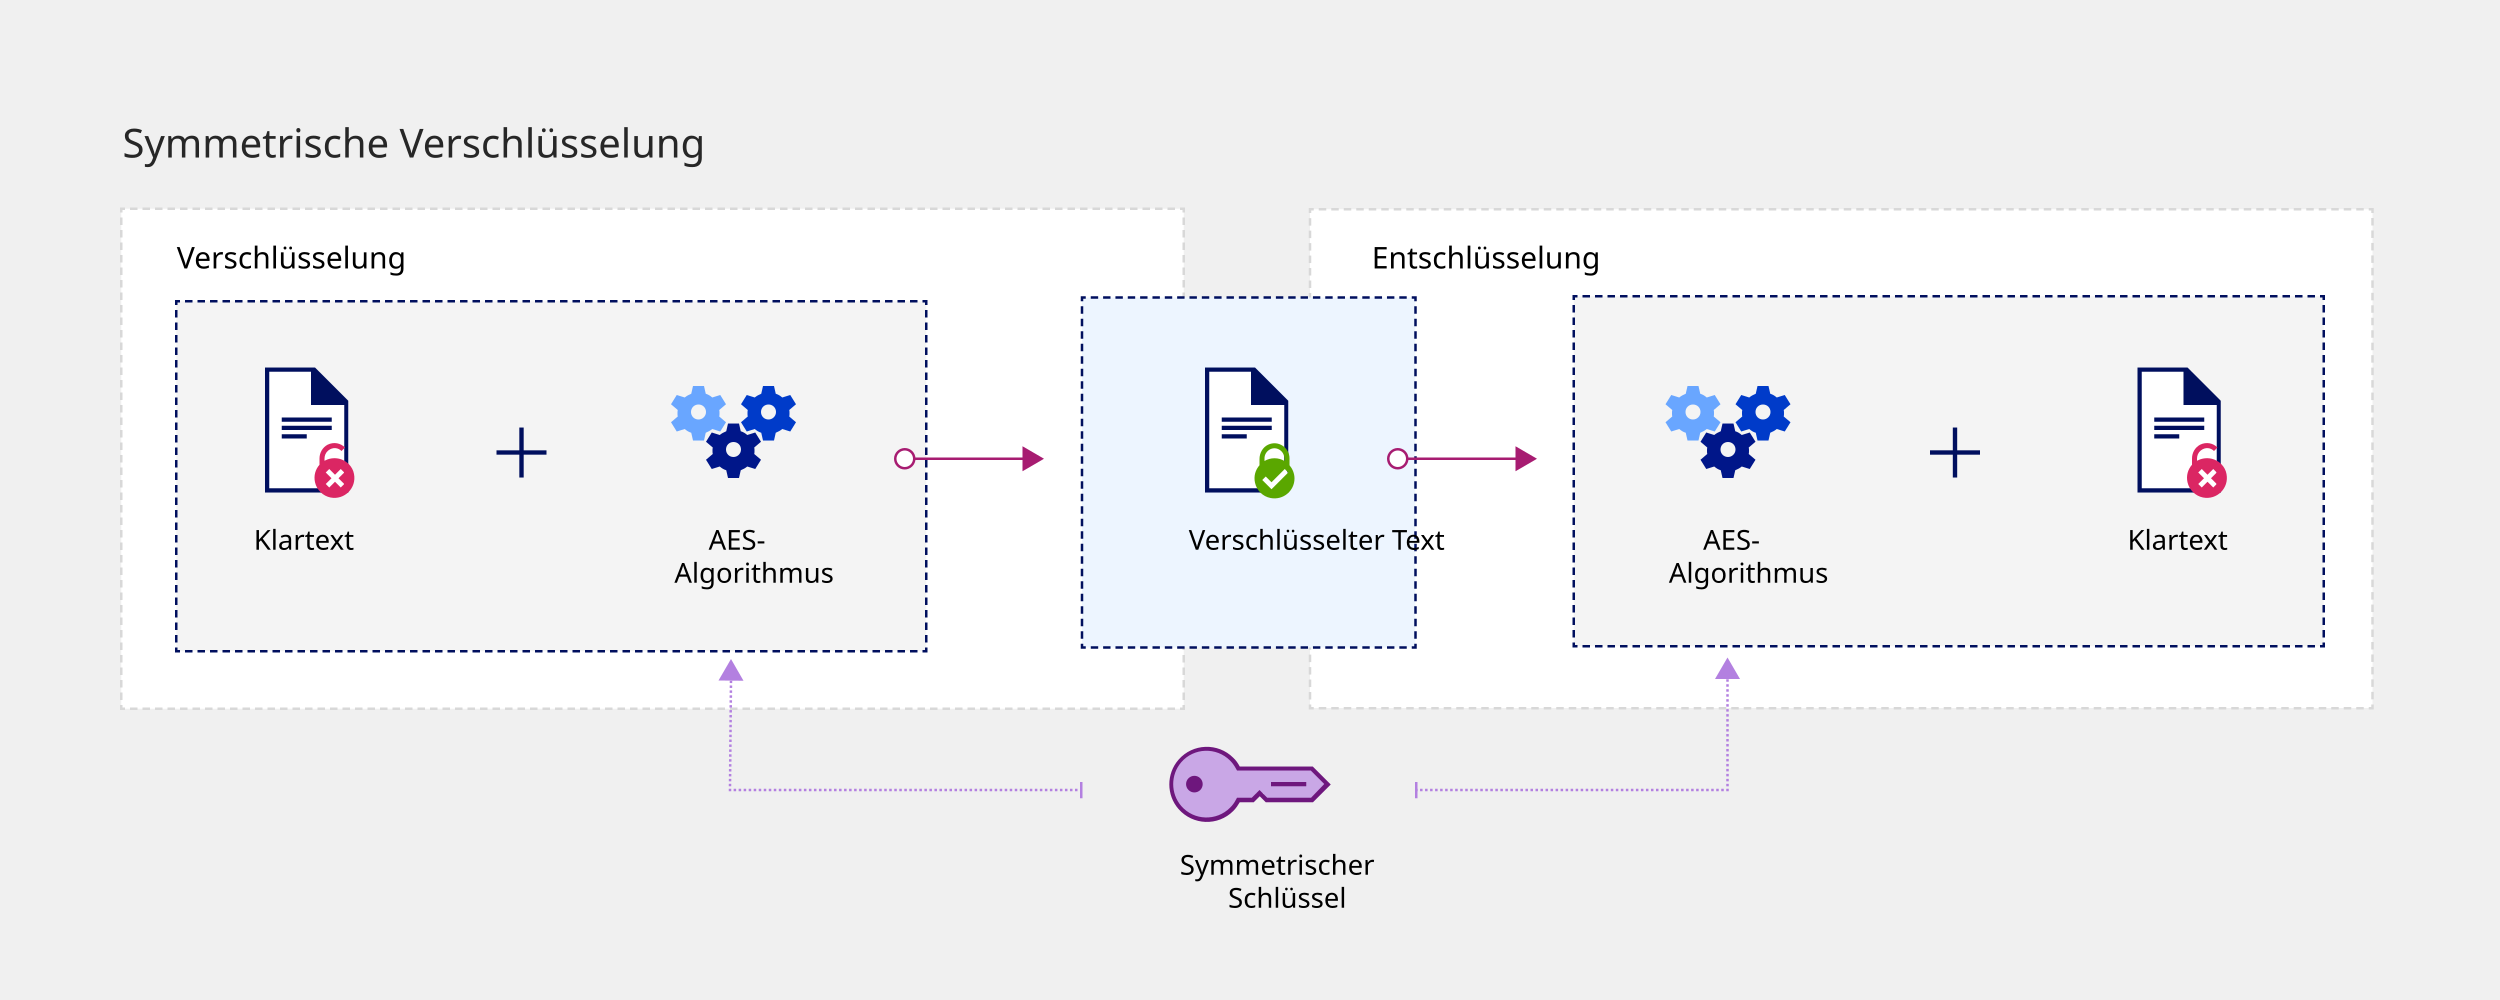
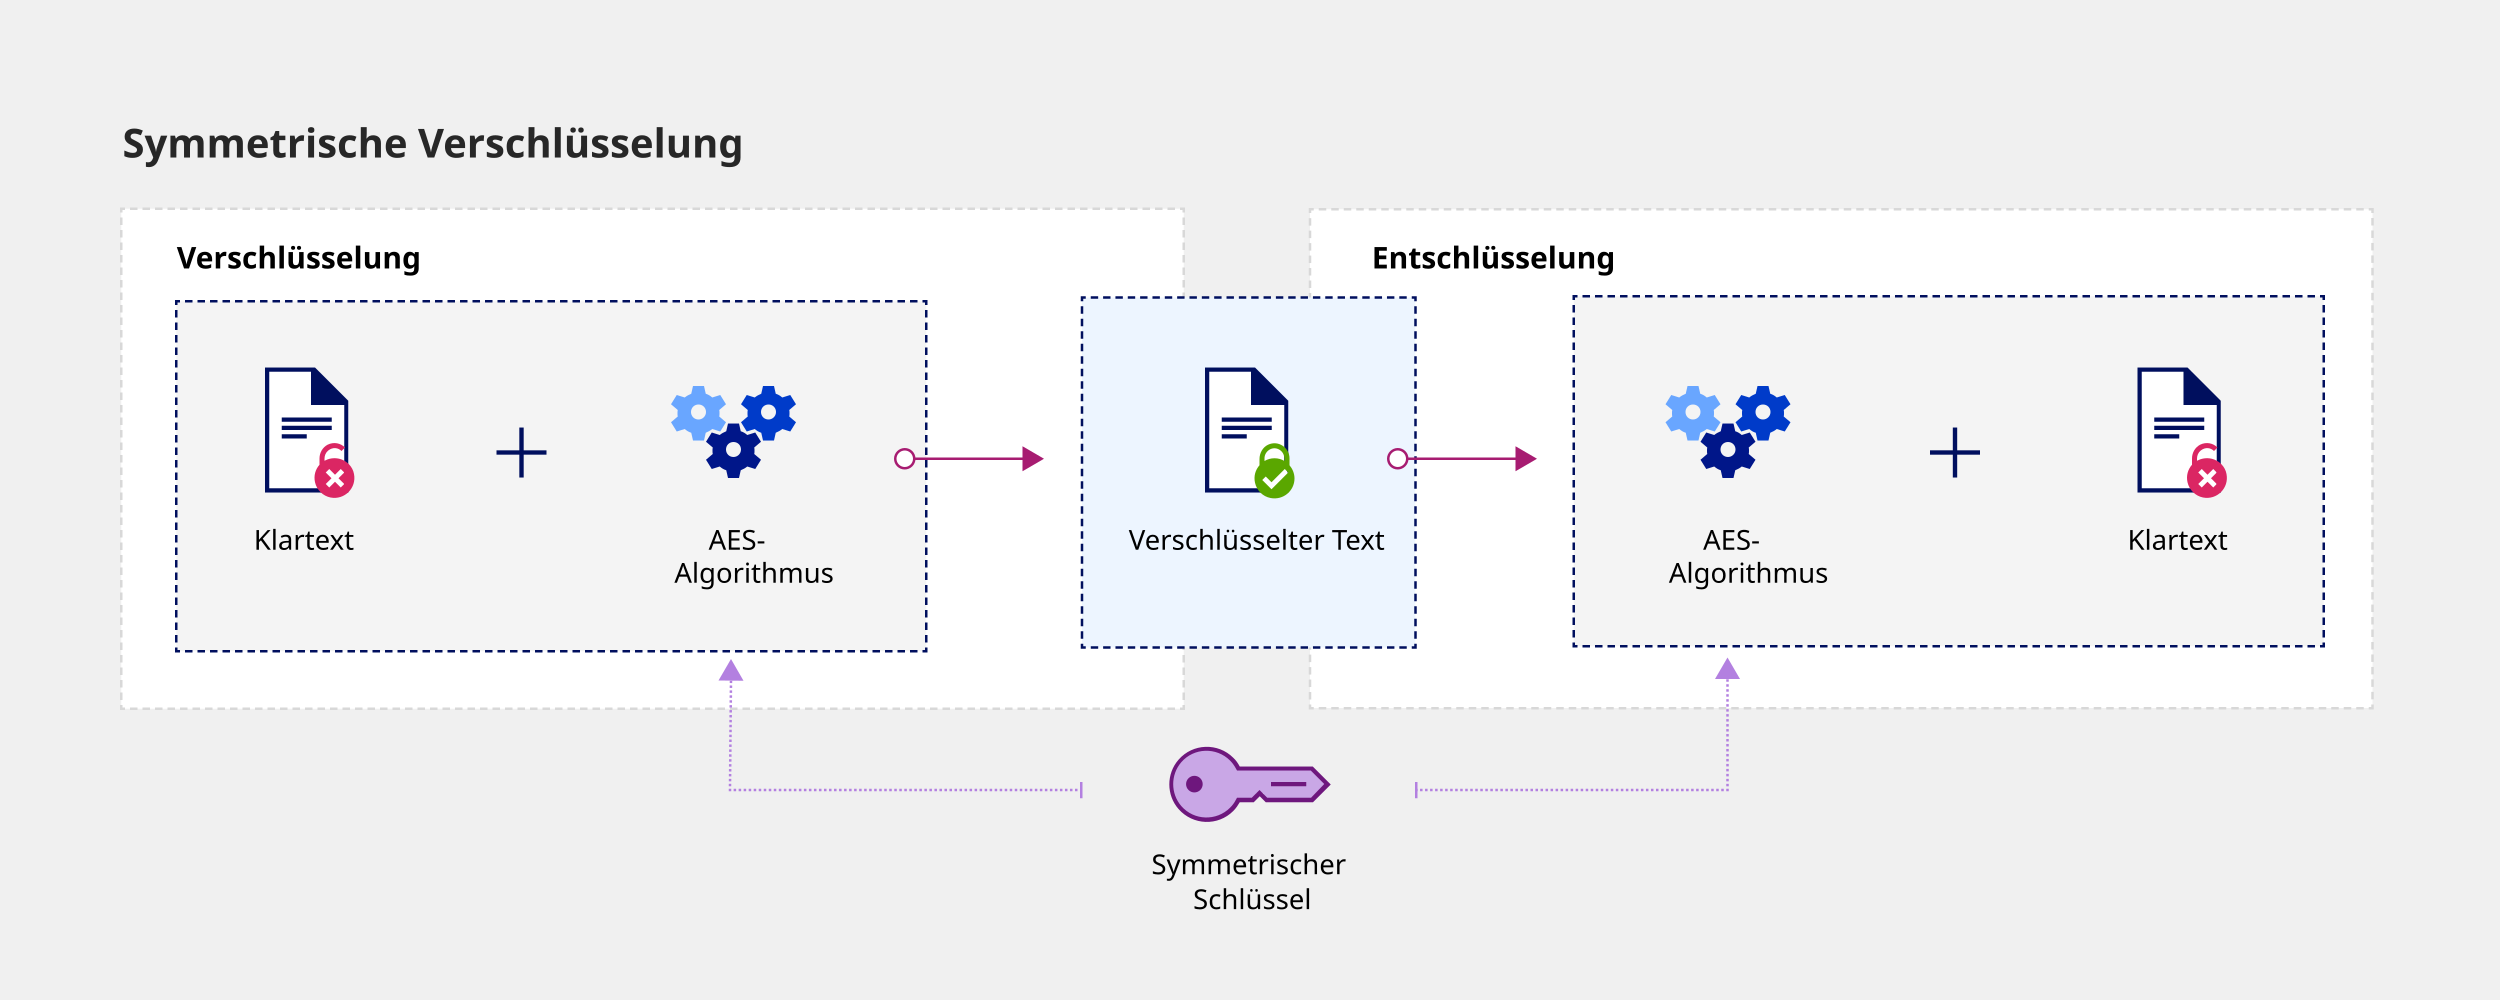
- <svg xmlns="http://www.w3.org/2000/svg" xmlns:xlink="http://www.w3.org/1999/xlink" viewBox="0 0 1000 400">
-   <style>.st0{fill:#fff}.st1,.st2,.st3{fill:none;stroke:#d8d8d8;stroke-miterlimit:10}.st2,.st3{stroke-dasharray:3,2}.st3{stroke-dasharray:2.993,1.995}.st4{fill:#f4f4f4}.st5,.st6{stroke:#000f5e}.st5{fill:none;stroke-miterlimit:10}.st6{stroke-dasharray:3,2}.st10,.st6,.st8{fill:none;stroke-miterlimit:10}.st8{stroke-dasharray:2.962,1.975;stroke:#000f5e}.st10{stroke:#b380e0}.st13{fill:#b380e0}.st20{clip-path:url(#SVGID_6_);fill:#6e177d}.st22{clip-path:url(#SVGID_10_);fill:#000f5e}.st26{clip-path:url(#SVGID_14_)}.st33{fill:none;stroke:#a71c71;stroke-miterlimit:10}.st34{fill:#a71c71}.st36{clip-path:url(#SVGID_24_);fill:#000f5e}.st45{clip-path:url(#SVGID_32_)}.st49{clip-path:url(#SVGID_38_);fill:#000f5e}.st52{font-family:'IBMPlexSans'}.st53{font-size:11px}.st54{font-family:'IBMPlexSans-SemiBold'}.st55{font-size:12px}</style>
+ <svg xmlns="http://www.w3.org/2000/svg" xmlns:xlink="http://www.w3.org/1999/xlink" viewBox="0 0 1000 400" id="svg472">
+   <style id="style2">.st0{fill:#fff}.st1,.st2,.st3{fill:none;stroke:#d8d8d8;stroke-miterlimit:10}.st2,.st3{stroke-dasharray:3,2}.st3{stroke-dasharray:2.993,1.995}.st4{fill:#f4f4f4}.st5,.st6{stroke:#000f5e}.st5{fill:none;stroke-miterlimit:10}.st6{stroke-dasharray:3,2}.st10,.st6,.st8{fill:none;stroke-miterlimit:10}.st8{stroke-dasharray:2.962,1.975;stroke:#000f5e}.st10{stroke:#b380e0}.st13{fill:#b380e0}.st20{clip-path:url(#SVGID_6_);fill:#6e177d}.st22{clip-path:url(#SVGID_10_);fill:#000f5e}.st26{clip-path:url(#SVGID_14_)}.st33{fill:none;stroke:#a71c71;stroke-miterlimit:10}.st34{fill:#a71c71}.st36{clip-path:url(#SVGID_24_);fill:#000f5e}.st45{clip-path:url(#SVGID_32_)}.st49{clip-path:url(#SVGID_38_);fill:#000f5e}.st52{font-family:'IBMPlexSans'}.st53{font-size:11px}.st54{font-family:'IBMPlexSans-SemiBold'}.st55{font-size:12px}</style>
  <g id="Visual">
-     <path class="st0" d="M48.5 83.5h425v200h-425z" />
-     <path class="st1" d="M473.5 282v1.5H472" />
-     <path class="st2" d="M470 283.5H51" />
-     <path class="st1" d="M50 283.5h-1.5V282" />
-     <path class="st2" d="M48.5 280V86" />
-     <path class="st1" d="M48.5 85v-1.5H50" />
-     <path class="st2" d="M52 83.5h419" />
-     <path class="st1" d="M472 83.5h1.5V85" />
-     <path class="st2" d="M473.5 87v194" />
-     <path class="st0" d="M524 83.7h425v199.5H524z" />
-     <path class="st1" d="M949 281.8v1.5h-1.5" />
-     <path class="st2" d="M945.5 283.3h-419" />
-     <path class="st1" d="M525.5 283.3H524v-1.5" />
-     <path class="st3" d="M524 279.8V86.2" />
-     <path class="st1" d="M524 85.2v-1.5h1.5" />
-     <path class="st2" d="M527.5 83.7h419" />
-     <path class="st1" d="M947.5 83.7h1.5v1.5" />
-     <path class="st3" d="M949 87.2v193.6" />
-     <g>
-       <path class="st4" d="M629.5 118.5h300v140h-300z" />
-       <path class="st5" d="M929.5 257v1.5H928" />
-       <path class="st6" d="M926 258.5H632" />
-       <path class="st5" d="M631 258.5h-1.5V257" />
-       <path class="st6" d="M629.5 255V121" />
-       <path class="st5" d="M629.5 120v-1.5h1.5" />
-       <path class="st6" d="M633 118.5h294" />
-       <path class="st5" d="M928 118.5h1.5v1.5" />
-       <path class="st6" d="M929.5 122v134" />
-     </g>
-     <g>
-       <path class="st4" d="M70.5 120.5h300v140h-300z" />
-       <path class="st5" d="M370.5 259v1.5H369" />
-       <path class="st6" d="M367 260.5H73" />
-       <path class="st5" d="M72 260.5h-1.5V259" />
-       <path class="st6" d="M70.5 257V123" />
-       <path class="st5" d="M70.5 122v-1.5H72" />
-       <path class="st6" d="M74 120.5h294" />
-       <path class="st5" d="M369 120.5h1.5v1.5" />
-       <path class="st6" d="M370.5 124v134" />
-     </g>
-     <g>
-       <path fill="#edf5ff" d="M432.8 119h133.3v140H432.8z" />
-       <path class="st5" d="M564.7 119h1.5v1.5" />
-       <path class="st6" d="M566.2 122.5v134" />
-       <path class="st5" d="M566.2 257.5v1.5h-1.5" />
-       <path class="st8" d="M562.7 259H435.3" />
-       <path class="st5" d="M434.3 259h-1.5v-1.5" />
-       <path class="st6" d="M432.8 255.5v-134" />
-       <path class="st5" d="M432.8 120.5V119h1.5" />
-       <path class="st8" d="M436.3 119h127.4" />
-     </g>
-     <g>
-       <path class="st10" d="M432.5 316h-.5" />
-       <path fill="none" stroke="#b380e0" stroke-miterlimit="10" stroke-dasharray="1.004,1.004" d="M431 316H293" />
-       <path class="st10" d="M292.5 316h-.5v-.5" />
-       <path fill="none" stroke="#b380e0" stroke-miterlimit="10" stroke-dasharray=".983,.983" d="M292 314.5l.4-42.7" />
-       <path class="st10" d="M292.4 271.3v-.5" />
-       <path class="st13" d="M432 312.8h1v6.5h-1zM297.4 272.3l-5-8.7-5 8.6z" />
-     </g>
-     <g>
-       <path class="st10" d="M691 270.2v.5" />
-       <path fill="none" stroke="#b380e0" stroke-miterlimit="10" stroke-dasharray=".996,.996" d="M691 271.7V315" />
-       <path class="st10" d="M691 315.5v.5h-.5" />
-       <path fill="none" stroke="#b380e0" stroke-miterlimit="10" stroke-dasharray="1.004,1.004" d="M689.5 316h-122" />
-       <path class="st10" d="M567 316h-.5" />
-       <path class="st13" d="M686 271.6l5-8.6 5 8.6zM566 312.8h1v6.5h-1z" />
+     <g id="g26">
+       <g id="g24">
+         <path class="st0" id="rect4" d="M48.5 83.5h425v200h-425z" />
+         <g id="g22">
+           <path class="st1" id="polyline6" d="M473.5 282v1.5H472" />
+           <path class="st2" id="line8" d="M470 283.5H51" />
+           <path class="st1" id="polyline10" d="M50 283.5h-1.5V282" />
+           <path class="st2" id="line12" d="M48.5 280V86" />
+           <path class="st1" id="polyline14" d="M48.5 85v-1.5H50" />
+           <path class="st2" id="line16" d="M52 83.5h419" />
+           <path class="st1" id="polyline18" d="M472 83.5h1.5V85" />
+           <path class="st2" id="line20" d="M473.5 87v194" />
+         </g>
+       </g>
+     </g>
+     <g id="g50">
+       <g id="g48">
+         <path class="st0" id="rect28" d="M524 83.7h425v199.5H524z" />
+         <g id="g46">
+           <path class="st1" id="polyline30" d="M949 281.8v1.5h-1.5" />
+           <path class="st2" id="line32" d="M945.5 283.3h-419" />
+           <path class="st1" id="polyline34" d="M525.5 283.3H524v-1.5" />
+           <path class="st3" id="line36" d="M524 279.8V86.2" />
+           <path class="st1" id="polyline38" d="M524 85.2v-1.5h1.5" />
+           <path class="st2" id="line40" d="M527.5 83.7h419" />
+           <path class="st1" id="polyline42" d="M947.5 83.7h1.5v1.5" />
+           <path class="st3" id="line44" d="M949 87.2v193.6" />
+         </g>
+       </g>
+     </g>
+     <g id="g74">
+       <g id="g72">
+         <path class="st4" id="rect52" d="M629.5 118.5h300v140h-300z" />
+         <g id="g70">
+           <path class="st5" id="polyline54" d="M929.5 257v1.5H928" />
+           <path class="st6" id="line56" d="M926 258.5H632" />
+           <path class="st5" id="polyline58" d="M631 258.5h-1.5V257" />
+           <path class="st6" id="line60" d="M629.5 255V121" />
+           <path class="st5" id="polyline62" d="M629.5 120v-1.5h1.5" />
+           <path class="st6" id="line64" d="M633 118.5h294" />
+           <path class="st5" id="polyline66" d="M928 118.5h1.5v1.5" />
+           <path class="st6" id="line68" d="M929.5 122v134" />
+         </g>
+       </g>
+     </g>
+     <g id="g98">
+       <g id="g96">
+         <path class="st4" id="rect76" d="M70.5 120.5h300v140h-300z" />
+         <g id="g94">
+           <path class="st5" id="polyline78" d="M370.5 259v1.5H369" />
+           <path class="st6" id="line80" d="M367 260.5H73" />
+           <path class="st5" id="polyline82" d="M72 260.5h-1.5V259" />
+           <path class="st6" id="line84" d="M70.5 257V123" />
+           <path class="st5" id="polyline86" d="M70.5 122v-1.5H72" />
+           <path class="st6" id="line88" d="M74 120.5h294" />
+           <path class="st5" id="polyline90" d="M369 120.5h1.5v1.5" />
+           <path class="st6" id="line92" d="M370.5 124v134" />
+         </g>
+       </g>
+     </g>
+     <g id="g122">
+       <g id="g120">
+         <path id="rect100" fill="#edf5ff" d="M432.8 119h133.3v140H432.8z" />
+         <g id="g118">
+           <path class="st5" id="polyline102" d="M564.7 119h1.5v1.5" />
+           <path class="st6" id="line104" d="M566.2 122.5v134" />
+           <path class="st5" id="polyline106" d="M566.2 257.5v1.5h-1.5" />
+           <path class="st8" id="line108" d="M562.7 259H435.3" />
+           <path class="st5" id="polyline110" d="M434.3 259h-1.5v-1.5" />
+           <path class="st6" id="line112" d="M432.8 255.5v-134" />
+           <path class="st5" id="polyline114" d="M432.8 120.5V119h1.5" />
+           <path class="st8" id="line116" d="M436.3 119h127.4" />
+         </g>
+       </g>
+     </g>
+     <g id="g144">
+       <g id="g142">
+         <path class="st10" id="line124" d="M432.5 316h-.5" />
+         <path id="line126" fill="none" stroke="#b380e0" stroke-miterlimit="10" stroke-dasharray="1.004,1.004" d="M431 316H293" />
+         <path class="st10" id="polyline128" d="M292.5 316h-.5v-.5" />
+         <path id="line130" fill="none" stroke="#b380e0" stroke-miterlimit="10" stroke-dasharray=".983,.983" d="M292 314.5l.4-42.7" />
+         <path class="st10" id="line132" d="M292.4 271.3v-.5" />
+         <g id="g136">
+           <path class="st13" id="rect134" d="M432 312.8h1v6.5h-1z" />
+         </g>
+         <g id="g140">
+           <path class="st13" id="polygon138" d="M297.4 272.3l-5-8.7-5 8.6z" />
+         </g>
+       </g>
+     </g>
+     <g id="g166">
+       <g id="g164">
+         <path class="st10" id="line146" d="M691 270.2v.5" />
+         <path id="line148" fill="none" stroke="#b380e0" stroke-miterlimit="10" stroke-dasharray=".996,.996" d="M691 271.7V315" />
+         <path class="st10" id="polyline150" d="M691 315.5v.5h-.5" />
+         <path id="line152" fill="none" stroke="#b380e0" stroke-miterlimit="10" stroke-dasharray="1.004,1.004" d="M689.5 316h-122" />
+         <path class="st10" id="line154" d="M567 316h-.5" />
+         <g id="g158">
+           <path class="st13" id="polygon156" d="M686 271.6l5-8.6 5 8.6z" />
+         </g>
+         <g id="g162">
+           <path class="st13" id="rect160" d="M566 312.8h1v6.5h-1z" />
+         </g>
+       </g>
    </g>
    <g id="Root_key">
-       <defs>
-         <path id="SVGID_1_" d="M467.6 298.7h64.5v30h-64.5z" />
-       </defs>
-       <clipPath id="SVGID_2_">
-         <use xlink:href="#SVGID_1_" overflow="visible" />
-       </clipPath>
-       <g clip-path="url(#SVGID_2_)">
-         <defs>
-           <path id="SVGID_3_" d="M467.6 298.7h64.5v30h-64.5z" />
-         </defs>
-         <clipPath id="SVGID_4_">
-           <use xlink:href="#SVGID_3_" overflow="visible" />
-         </clipPath>
-         <g clip-path="url(#SVGID_4_)">
-           <defs>
-             <path id="SVGID_5_" d="M467.6 298.7h64.5v30h-64.5z" />
-           </defs>
-           <clipPath id="SVGID_6_">
-             <use xlink:href="#SVGID_5_" overflow="visible" />
-           </clipPath>
-           <g opacity=".65" clip-path="url(#SVGID_6_)">
-             <defs>
-               <path id="SVGID_7_" d="M468.4 299.3h62v28h-62z" />
+       <g id="g208">
+         <defs id="defs169">
+           <path id="SVGID_1_" d="M467.6 298.7h64.5v30h-64.5z" />
+         </defs>
+         <clipPath id="SVGID_2_">
+           <use xlink:href="#SVGID_1_" id="use171" overflow="visible" />
+         </clipPath>
+         <g clip-path="url(#SVGID_2_)" id="g206">
+           <defs id="defs175">
+             <path id="SVGID_3_" d="M467.6 298.7h64.5v30h-64.5z" />
+           </defs>
+           <clipPath id="SVGID_4_">
+             <use xlink:href="#SVGID_3_" id="use177" overflow="visible" />
+           </clipPath>
+           <g clip-path="url(#SVGID_4_)" id="g204">
+             <defs id="defs181">
+               <path id="SVGID_5_" d="M467.6 298.7h64.5v30h-64.5z" />
            </defs>
-             <clipPath id="SVGID_8_">
-               <use xlink:href="#SVGID_7_" overflow="visible" />
+             <clipPath id="SVGID_6_">
+               <use xlink:href="#SVGID_5_" id="use183" overflow="visible" />
            </clipPath>
-             <path d="M524.4 307.3H495c-2.2-4.7-7.1-8-12.6-8-7.7 0-14 6.3-14 14s6.3 14 14 14c5.6 0 10.4-3.3 12.6-8h7.4v-2h3v2h19l6-6-6-6z" clip-path="url(#SVGID_8_)" fill="#b380e0" />
+             <g clip-path="url(#SVGID_6_)" id="g196" opacity=".65">
+               <g id="g194">
+                 <defs id="defs187">
+                   <path id="SVGID_7_" d="M468.4 299.3h62v28h-62z" />
+                 </defs>
+                 <clipPath id="SVGID_8_">
+                   <use xlink:href="#SVGID_7_" id="use189" overflow="visible" />
+                 </clipPath>
+                 <path d="M524.4 307.3H495c-2.2-4.7-7.1-8-12.6-8-7.7 0-14 6.3-14 14s6.3 14 14 14c5.6 0 10.4-3.3 12.6-8h7.4v-2h3v2h19l6-6-6-6z" clip-path="url(#SVGID_8_)" id="path192" fill="#b380e0" />
+               </g>
+             </g>
+             <path class="st20" d="M525.1 306.6h-29.2c-.7-1.3-1.5-2.5-2.6-3.5-6.1-6.1-16.2-5.8-21.9.8-4.9 5.6-4.9 14.1 0 19.7 5.8 6.6 15.8 6.9 21.9.8 1.1-1.1 1.9-2.3 2.6-3.5h5.6l2.4-2.4 2.4 2.4h18.9l7.1-7.1-7.2-7.2zm-.7 12.5h-17.5l-1.9-1.9-1.2-1.2-1.2 1.2-1.9 1.9h-5.9l-.5.9c-.6 1.2-1.4 2.2-2.3 3.1-5.4 5.4-14.4 5.2-19.5-.7-4.3-5-4.3-12.5 0-17.5 5.1-5.9 14.1-6.1 19.5-.7.9.9 1.7 2 2.3 3.1l.5.9h29.5l5.4 5.4-5.3 5.5z" clip-path="url(#SVGID_6_)" id="path198" />
+             <path class="st20" d="M480.1 311.3c1.3 1.3 1.3 3.4 0 4.7-1.3 1.3-3.4 1.3-4.7 0s-1.3-3.4 0-4.7 3.4-1.3 4.7 0" clip-path="url(#SVGID_6_)" id="path200" />
+             <path class="st20" clip-path="url(#SVGID_6_)" id="rect202" d="M508.4 312.8h14.1v1.7h-14.1z" />
          </g>
-           <path class="st20" d="M525.1 306.6h-29.2c-.7-1.3-1.5-2.5-2.6-3.5-6.1-6.1-16.2-5.8-21.9.8-4.9 5.6-4.9 14.1 0 19.7 5.8 6.6 15.8 6.9 21.9.8 1.1-1.1 1.9-2.3 2.6-3.5h5.6l2.4-2.4 2.4 2.4h18.9l7.1-7.1-7.2-7.2zm-.7 12.5h-17.5l-1.9-1.9-1.2-1.2-1.2 1.2-1.9 1.9h-5.9l-.5.9c-.6 1.2-1.4 2.2-2.3 3.1-5.4 5.4-14.4 5.2-19.5-.7-4.3-5-4.3-12.5 0-17.5 5.1-5.9 14.1-6.1 19.5-.7.9.9 1.7 2 2.3 3.1l.5.9h29.5l5.4 5.4-5.3 5.5z" />
-           <path class="st20" d="M480.1 311.3c1.3 1.3 1.3 3.4 0 4.7-1.3 1.3-3.4 1.3-4.7 0s-1.3-3.4 0-4.7 3.4-1.3 4.7 0M508.4 312.8h14.1v1.7h-14.1z" />
        </g>
      </g>
    </g>
    <g id="Ciphertext_1_">
-       <defs>
-         <path id="SVGID_9_" d="M855 147h35.8v52.3H855z" />
-       </defs>
-       <clipPath id="SVGID_10_">
-         <use xlink:href="#SVGID_9_" overflow="visible" />
-       </clipPath>
-       <path clip-path="url(#SVGID_10_)" fill="#fff" d="M873.4 160v-12h-17v48h31v-36z" />
-       <path class="st22" d="M856.7 148.7h16.7V162h13.3v33.3h-30v-46.6zM855 147v50h33.3v-36.7L875 147h-20z" />
-       <path class="st22" d="M861.7 167h20v1.7h-20zM861.7 170.3h20v1.7h-20zM861.7 173.7h10v1.7h-10z" />
-       <g clip-path="url(#SVGID_10_)">
-         <defs>
-           <path id="SVGID_11_" d="M855 147h35.8v52.3H855z" />
-         </defs>
-         <clipPath id="SVGID_12_">
-           <use xlink:href="#SVGID_11_" overflow="visible" />
-         </clipPath>
-         <path d="M884.7 183.5c-2.2-.5-4.2-.1-5.9.8v-.8c0-1.3.5-2.5 1.5-3.3 1.9-1.5 4-1.1 5.3.2l1.4-1.4c-1.7-1.7-4.4-2.4-7-1.1-2 1.1-3.2 3.2-3.2 5.5v2.5c-1.6 1.8-2.4 4.3-1.8 7 .7 3.1 3.2 5.5 6.2 6.1 5.6 1.1 10.5-3.8 9.4-9.4-.5-2.9-2.9-5.4-5.9-6.1m2 10.1l-1.4 1.4-2.3-2.3-2.3 2.3-1.4-1.4 2.3-2.3-2.3-2.3 1.4-1.4 2.3 2.3 2.3-2.3 1.4 1.4-2.3 2.3 2.3 2.3z" clip-path="url(#SVGID_12_)" fill="#db2663" />
+       <g id="g237">
+         <defs id="defs212">
+           <path id="SVGID_9_" d="M855 147h35.8v52.3H855z" />
+         </defs>
+         <clipPath id="SVGID_10_">
+           <use xlink:href="#SVGID_9_" id="use214" overflow="visible" />
+         </clipPath>
+         <path clip-path="url(#SVGID_10_)" id="polygon217" fill="#fff" d="M873.4 160v-12h-17v48h31v-36z" />
+         <path class="st22" d="M856.7 148.7h16.7V162h13.3v33.3h-30v-46.6zM855 147v50h33.3v-36.7L875 147h-20z" clip-path="url(#SVGID_10_)" id="path219" />
+         <path class="st22" clip-path="url(#SVGID_10_)" id="rect221" d="M861.7 167h20v1.7h-20z" />
+         <path class="st22" clip-path="url(#SVGID_10_)" id="rect223" d="M861.7 170.3h20v1.7h-20z" />
+         <path class="st22" clip-path="url(#SVGID_10_)" id="rect225" d="M861.7 173.7h10v1.7h-10z" />
+         <g clip-path="url(#SVGID_10_)" id="g235">
+           <defs id="defs228">
+             <path id="SVGID_11_" d="M855 147h35.8v52.3H855z" />
+           </defs>
+           <clipPath id="SVGID_12_">
+             <use xlink:href="#SVGID_11_" id="use230" overflow="visible" />
+           </clipPath>
+           <path d="M884.7 183.5c-2.2-.5-4.2-.1-5.9.8v-.8c0-1.3.5-2.5 1.5-3.3 1.9-1.5 4-1.1 5.3.2l1.4-1.4c-1.7-1.7-4.4-2.4-7-1.1-2 1.1-3.2 3.2-3.2 5.5v2.5c-1.6 1.8-2.4 4.3-1.8 7 .7 3.1 3.2 5.5 6.2 6.1 5.6 1.1 10.5-3.8 9.4-9.4-.5-2.9-2.9-5.4-5.9-6.1m2 10.1l-1.4 1.4-2.3-2.3-2.3 2.3-1.4-1.4 2.3-2.3-2.3-2.3 1.4-1.4 2.3 2.3 2.3-2.3 1.4 1.4-2.3 2.3 2.3 2.3z" clip-path="url(#SVGID_12_)" id="path233" fill="#db2663" />
+         </g>
      </g>
    </g>
    <g id="Plus_sign">
-       <defs>
-         <path id="SVGID_13_" d="M198.6 171h20v20h-20z" />
-       </defs>
-       <clipPath id="SVGID_14_">
-         <use xlink:href="#SVGID_13_" overflow="visible" />
-       </clipPath>
-       <g class="st26">
-         <defs>
-           <path id="SVGID_15_" d="M198.6 171h20v20h-20z" />
-         </defs>
-         <clipPath id="SVGID_16_">
-           <use xlink:href="#SVGID_15_" overflow="visible" />
-         </clipPath>
-         <path clip-path="url(#SVGID_16_)" fill="none" stroke="#000f5e" stroke-width="1.75" stroke-miterlimit="10" d="M198.6 181h20" />
-       </g>
-       <g class="st26">
-         <defs>
-           <path id="SVGID_17_" d="M198.6 171h20v20h-20z" />
-         </defs>
-         <clipPath id="SVGID_18_">
-           <use xlink:href="#SVGID_17_" overflow="visible" />
-         </clipPath>
-         <path clip-path="url(#SVGID_18_)" fill="none" stroke="#000f5e" stroke-width="1.75" stroke-miterlimit="10" d="M208.6 191v-20" />
+       <g id="g266">
+         <defs id="defs241">
+           <path id="SVGID_13_" d="M198.6 171h20v20h-20z" />
+         </defs>
+         <clipPath id="SVGID_14_">
+           <use xlink:href="#SVGID_13_" id="use243" overflow="visible" />
+         </clipPath>
+         <g class="st26" clip-path="url(#SVGID_14_)" id="g254">
+           <defs id="defs247">
+             <path id="SVGID_15_" d="M198.6 171h20v20h-20z" />
+           </defs>
+           <clipPath id="SVGID_16_">
+             <use xlink:href="#SVGID_15_" id="use249" overflow="visible" />
+           </clipPath>
+           <path clip-path="url(#SVGID_16_)" id="line252" fill="none" stroke="#000f5e" stroke-width="1.75" stroke-miterlimit="10" d="M198.6 181h20" />
+         </g>
+         <g class="st26" clip-path="url(#SVGID_14_)" id="g264">
+           <defs id="defs257">
+             <path id="SVGID_17_" d="M198.6 171h20v20h-20z" />
+           </defs>
+           <clipPath id="SVGID_18_">
+             <use xlink:href="#SVGID_17_" id="use259" overflow="visible" />
+           </clipPath>
+           <path clip-path="url(#SVGID_18_)" id="line262" fill="none" stroke="#000f5e" stroke-width="1.75" stroke-miterlimit="10" d="M208.6 191v-20" />
+         </g>
      </g>
    </g>
    <g id="AES-GCM_algorithm">
-       <defs>
-         <path id="SVGID_19_" d="M666.2 154.3h50v37h-50z" />
-       </defs>
-       <clipPath id="SVGID_20_">
-         <use xlink:href="#SVGID_19_" overflow="visible" />
-       </clipPath>
-       <g clip-path="url(#SVGID_20_)">
-         <defs>
-           <path id="SVGID_21_" d="M666.2 154.3h50v37h-50z" />
-         </defs>
-         <clipPath id="SVGID_22_">
-           <use xlink:href="#SVGID_21_" overflow="visible" />
-         </clipPath>
-         <path d="M699.6 180.3c0-.5 0-.9-.1-1.3l2.7-2.3-2.3-3.7-3.2 1c-.8-.7-1.6-1.2-2.6-1.5l-.7-3.1H689l-.7 3.1c-1 .4-1.9.9-2.6 1.5l-3.2-1-2.3 3.7 2.7 2.3c-.1.4-.1.9-.1 1.3 0 .5 0 .9.1 1.3l-2.7 2.3 2.3 3.7 3.2-1c.8.7 1.6 1.2 2.6 1.5l.7 3.1h4.4l.7-3.1c1-.4 1.9-.9 2.6-1.5l3.2 1 2.3-3.7-2.7-2.3c.1-.4.1-.9.1-1.3m-8.4 2.5c-1.7 0-3-1.3-3-3s1.3-3 3-3 3 1.3 3 3-1.4 3-3 3" clip-path="url(#SVGID_22_)" fill="#001689" />
-         <path d="M685.6 165.3c0-.5 0-.9-.1-1.3l2.7-2.3-2.3-3.7-3.2 1c-.8-.7-1.6-1.2-2.6-1.5l-.7-3.1H675l-.7 3.1c-1 .4-1.9.9-2.6 1.5l-3.2-1-2.3 3.7 2.7 2.3c-.1.4-.1.9-.1 1.3 0 .5 0 .9.1 1.3l-2.7 2.3 2.3 3.7 3.2-1c.8.7 1.6 1.2 2.6 1.5l.7 3.1h4.4l.7-3.1c1-.4 1.9-.9 2.6-1.5l3.2 1 2.3-3.7-2.7-2.3c.1-.4.1-.9.1-1.3m-8.4 2.5c-1.7 0-3-1.3-3-3s1.3-3 3-3 3 1.3 3 3-1.4 3-3 3" clip-path="url(#SVGID_22_)" fill="#69a6ff" />
-         <path d="M713.6 165.3c0-.5 0-.9-.1-1.3l2.7-2.3-2.3-3.7-3.2 1c-.8-.7-1.6-1.2-2.6-1.5l-.7-3.1H703l-.7 3.1c-1 .4-1.9.9-2.6 1.5l-3.2-1-2.3 3.7 2.7 2.3c-.1.4-.1.9-.1 1.3 0 .5 0 .9.1 1.3l-2.7 2.3 2.3 3.7 3.2-1c.8.7 1.6 1.2 2.6 1.5l.7 3.1h4.4l.7-3.1c1-.4 1.9-.9 2.6-1.5l3.2 1 2.3-3.7-2.7-2.3c.1-.4.1-.9.1-1.3m-8.4 2.5c-1.7 0-3-1.3-3-3s1.3-3 3-3 3 1.3 3 3-1.4 3-3 3" clip-path="url(#SVGID_22_)" fill="#003bc9" />
-       </g>
-     </g>
-     <g>
-       <path class="st33" d="M558.9 183.5h48.7" />
-       <circle class="st0" cx="559.1" cy="183.5" r="3.8" />
-       <path class="st34" d="M559.1 187.8c2.3 0 4.3-1.9 4.3-4.3s-1.9-4.3-4.3-4.3c-2.3 0-4.3 1.9-4.3 4.3s1.9 4.3 4.3 4.3c2.3 0-2.4 0 0 0zm0-7.6c1.8 0 3.3 1.5 3.3 3.3s-1.5 3.3-3.3 3.3-3.3-1.5-3.3-3.3 1.5-3.3 3.3-3.3-1.8 0 0 0z" />
-       <g>
-         <path class="st34" d="M606.2 188.5l8.6-5-8.6-5z" />
+       <g id="g289">
+         <defs id="defs270">
+           <path id="SVGID_19_" d="M666.2 154.3h50v37h-50z" />
+         </defs>
+         <clipPath id="SVGID_20_">
+           <use xlink:href="#SVGID_19_" id="use272" overflow="visible" />
+         </clipPath>
+         <g clip-path="url(#SVGID_20_)" id="g287">
+           <defs id="defs276">
+             <path id="SVGID_21_" d="M666.2 154.3h50v37h-50z" />
+           </defs>
+           <clipPath id="SVGID_22_">
+             <use xlink:href="#SVGID_21_" id="use278" overflow="visible" />
+           </clipPath>
+           <path d="M699.6 180.3c0-.5 0-.9-.1-1.3l2.7-2.3-2.3-3.7-3.2 1c-.8-.7-1.6-1.2-2.6-1.5l-.7-3.1H689l-.7 3.1c-1 .4-1.9.9-2.6 1.5l-3.2-1-2.3 3.7 2.7 2.3c-.1.4-.1.9-.1 1.3 0 .5 0 .9.1 1.3l-2.7 2.3 2.3 3.7 3.2-1c.8.7 1.6 1.2 2.6 1.5l.7 3.1h4.4l.7-3.1c1-.4 1.9-.9 2.6-1.5l3.2 1 2.3-3.7-2.7-2.3c.1-.4.1-.9.1-1.3m-8.4 2.5c-1.7 0-3-1.3-3-3s1.3-3 3-3 3 1.3 3 3-1.4 3-3 3" clip-path="url(#SVGID_22_)" id="path281" fill="#001689" />
+           <path d="M685.6 165.3c0-.5 0-.9-.1-1.3l2.7-2.3-2.3-3.7-3.2 1c-.8-.7-1.6-1.2-2.6-1.5l-.7-3.1H675l-.7 3.1c-1 .4-1.9.9-2.6 1.5l-3.2-1-2.3 3.7 2.7 2.3c-.1.4-.1.9-.1 1.3 0 .5 0 .9.1 1.3l-2.7 2.3 2.3 3.7 3.2-1c.8.7 1.6 1.2 2.6 1.5l.7 3.1h4.4l.7-3.1c1-.4 1.9-.9 2.6-1.5l3.2 1 2.3-3.7-2.7-2.3c.1-.4.1-.9.1-1.3m-8.4 2.5c-1.7 0-3-1.3-3-3s1.3-3 3-3 3 1.3 3 3-1.4 3-3 3" clip-path="url(#SVGID_22_)" id="path283" fill="#69a6ff" />
+           <path d="M713.6 165.3c0-.5 0-.9-.1-1.3l2.7-2.3-2.3-3.7-3.2 1c-.8-.7-1.6-1.2-2.6-1.5l-.7-3.1H703l-.7 3.1c-1 .4-1.9.9-2.6 1.5l-3.2-1-2.3 3.7 2.7 2.3c-.1.4-.1.9-.1 1.3 0 .5 0 .9.1 1.3l-2.7 2.3 2.3 3.7 3.2-1c.8.7 1.6 1.2 2.6 1.5l.7 3.1h4.4l.7-3.1c1-.4 1.9-.9 2.6-1.5l3.2 1 2.3-3.7-2.7-2.3c.1-.4.1-.9.1-1.3m-8.4 2.5c-1.7 0-3-1.3-3-3s1.3-3 3-3 3 1.3 3 3-1.4 3-3 3" clip-path="url(#SVGID_22_)" id="path285" fill="#003bc9" />
+         </g>
+       </g>
+     </g>
+     <g id="g308">
+       <g id="g306">
+         <path class="st33" id="line292" d="M558.9 183.5h48.7" />
+         <g id="g300">
+           <g id="g298">
+             <circle class="st0" cx="559.1" cy="183.5" r="3.8" id="circle294" />
+             <path class="st34" d="M559.1 187.8c2.3 0 4.3-1.9 4.3-4.3s-1.9-4.3-4.3-4.3c-2.3 0-4.3 1.9-4.3 4.3s1.9 4.3 4.3 4.3c2.3 0-2.4 0 0 0zm0-7.6c1.8 0 3.3 1.5 3.3 3.3s-1.5 3.3-3.3 3.3-3.3-1.5-3.3-3.3 1.5-3.3 3.3-3.3-1.8 0 0 0z" id="path296" />
+           </g>
+         </g>
+         <g id="g304">
+           <path class="st34" id="polygon302" d="M606.2 188.5l8.6-5-8.6-5z" />
+         </g>
      </g>
    </g>
    <g id="Plaintext">
-       <defs>
-         <path id="SVGID_23_" d="M482 147h35.8v52.3H482z" />
-       </defs>
-       <clipPath id="SVGID_24_">
-         <use xlink:href="#SVGID_23_" overflow="visible" />
-       </clipPath>
-       <path clip-path="url(#SVGID_24_)" fill="#fff" d="M514.4 160v36h-31v-48h18v12z" />
-       <path class="st36" d="M483.7 148.7h16.7V162h13.3v33.3h-30v-46.6zM482 147v50h33.3v-36.7L502 147h-20z" />
-       <path class="st36" d="M488.7 167h20v1.7h-20zM488.7 170.3h20v1.7h-20zM488.7 173.7h10v1.7h-10z" />
-       <g clip-path="url(#SVGID_24_)">
-         <defs>
-           <path id="SVGID_25_" d="M482 147h35.8v52.3H482z" />
-         </defs>
-         <clipPath id="SVGID_26_">
-           <use xlink:href="#SVGID_25_" overflow="visible" />
-         </clipPath>
-         <path d="M515.4 191c0 3.3-2.5 6-5.5 6s-5.5-2.7-5.5-6 2.5-6 5.5-6 5.5 2.7 5.5 6" clip-path="url(#SVGID_26_)" fill="#fff" />
-         <path d="M515.8 183.3c0-4.1-4.4-7.4-8.6-5.4-2.1 1-3.4 3.3-3.4 5.7v2.5c-1.6 1.8-2.4 4.3-1.8 7 .7 3.1 3.1 5.5 6.2 6.1 5.1 1 9.6-2.9 9.6-7.8 0-2-.8-3.9-2-5.3v-2.8zm-10 0c0-2.9 3.4-5.3 6.3-3.2 1.1.8 1.7 2.2 1.7 3.5v.8c-1.2-.7-2.5-1.1-4-1.1s-2.8.4-4 1.1v-1.1zm2.8 12.4l-3.7-3.7 1.4-1.4 2.3 2.3 5.3-5.3 1.4 1.4-6.7 6.7z" clip-path="url(#SVGID_26_)" fill="#5aa700" />
-       </g>
-     </g>
-     <g>
-       <path class="st33" d="M361.7 183.5h48.7" />
-       <circle class="st0" cx="361.9" cy="183.5" r="3.8" />
-       <path class="st34" d="M361.9 187.8c2.3 0 4.3-1.9 4.3-4.3s-1.9-4.3-4.3-4.3c-2.3 0-4.3 1.9-4.3 4.3s1.9 4.3 4.3 4.3c2.3 0-2.4 0 0 0zm0-7.6c1.8 0 3.3 1.5 3.3 3.3s-1.5 3.3-3.3 3.3c-1.8 0-3.3-1.5-3.3-3.3s1.5-3.3 3.3-3.3c1.8 0-1.8 0 0 0z" />
-       <g>
-         <path class="st34" d="M409 188.5l8.6-5-8.6-5z" />
+       <g id="g338">
+         <defs id="defs311">
+           <path id="SVGID_23_" d="M482 147h35.8v52.3H482z" />
+         </defs>
+         <clipPath id="SVGID_24_">
+           <use xlink:href="#SVGID_23_" id="use313" overflow="visible" />
+         </clipPath>
+         <path clip-path="url(#SVGID_24_)" id="polygon316" fill="#fff" d="M514.4 160v36h-31v-48h18v12z" />
+         <path class="st36" d="M483.7 148.7h16.7V162h13.3v33.3h-30v-46.6zM482 147v50h33.3v-36.7L502 147h-20z" clip-path="url(#SVGID_24_)" id="path318" />
+         <path class="st36" clip-path="url(#SVGID_24_)" id="rect320" d="M488.7 167h20v1.7h-20z" />
+         <path class="st36" clip-path="url(#SVGID_24_)" id="rect322" d="M488.7 170.3h20v1.7h-20z" />
+         <path class="st36" clip-path="url(#SVGID_24_)" id="rect324" d="M488.7 173.7h10v1.7h-10z" />
+         <g clip-path="url(#SVGID_24_)" id="g336">
+           <defs id="defs327">
+             <path id="SVGID_25_" d="M482 147h35.8v52.3H482z" />
+           </defs>
+           <clipPath id="SVGID_26_">
+             <use xlink:href="#SVGID_25_" id="use329" overflow="visible" />
+           </clipPath>
+           <path d="M515.4 191c0 3.3-2.5 6-5.5 6s-5.5-2.7-5.5-6 2.5-6 5.5-6 5.5 2.7 5.5 6" clip-path="url(#SVGID_26_)" id="path332" fill="#fff" />
+           <path d="M515.8 183.3c0-4.1-4.4-7.4-8.6-5.4-2.1 1-3.4 3.3-3.4 5.7v2.5c-1.6 1.8-2.4 4.3-1.8 7 .7 3.1 3.1 5.5 6.2 6.1 5.1 1 9.6-2.9 9.6-7.8 0-2-.8-3.9-2-5.3v-2.8zm-10 0c0-2.9 3.4-5.3 6.3-3.2 1.1.8 1.7 2.2 1.7 3.5v.8c-1.2-.7-2.5-1.1-4-1.1s-2.8.4-4 1.1v-1.1zm2.8 12.4l-3.7-3.7 1.4-1.4 2.3 2.3 5.3-5.3 1.4 1.4-6.7 6.7z" clip-path="url(#SVGID_26_)" id="path334" fill="#5aa700" />
+         </g>
+       </g>
+     </g>
+     <g id="g357">
+       <g id="g355">
+         <path class="st33" id="line341" d="M361.7 183.5h48.7" />
+         <g id="g349">
+           <g id="g347">
+             <circle class="st0" cx="361.9" cy="183.5" r="3.8" id="circle343" />
+             <path class="st34" d="M361.9 187.8c2.3 0 4.3-1.9 4.3-4.3s-1.9-4.3-4.3-4.3c-2.3 0-4.3 1.9-4.3 4.3s1.9 4.3 4.3 4.3c2.3 0-2.4 0 0 0zm0-7.6c1.8 0 3.3 1.5 3.3 3.3s-1.5 3.3-3.3 3.3c-1.8 0-3.3-1.5-3.3-3.3s1.5-3.3 3.3-3.3c1.8 0-1.8 0 0 0z" id="path345" />
+           </g>
+         </g>
+         <g id="g353">
+           <path class="st34" id="polygon351" d="M409 188.5l8.6-5-8.6-5z" />
+         </g>
      </g>
    </g>
    <g id="AES-GCM_algorithm_1_">
-       <defs>
-         <path id="SVGID_27_" d="M268.4 154.3h50v37h-50z" />
-       </defs>
-       <clipPath id="SVGID_28_">
-         <use xlink:href="#SVGID_27_" overflow="visible" />
-       </clipPath>
-       <g clip-path="url(#SVGID_28_)">
-         <defs>
-           <path id="SVGID_29_" d="M268.4 154.3h50v37h-50z" />
-         </defs>
-         <clipPath id="SVGID_30_">
-           <use xlink:href="#SVGID_29_" overflow="visible" />
-         </clipPath>
-         <path d="M301.8 180.3c0-.5 0-.9-.1-1.3l2.7-2.3-2.3-3.7-3.2 1c-.8-.7-1.6-1.2-2.6-1.5l-.7-3.1h-4.4l-.7 3.1c-1 .4-1.9.9-2.6 1.5l-3.2-1-2.3 3.7 2.7 2.3c-.1.4-.1.9-.1 1.3 0 .5 0 .9.1 1.3l-2.7 2.3 2.3 3.7 3.2-1c.8.7 1.6 1.2 2.6 1.5l.7 3.1h4.4l.7-3.1c1-.4 1.9-.9 2.6-1.5l3.2 1 2.3-3.7-2.7-2.3c.1-.4.1-.9.1-1.3m-8.4 2.5c-1.7 0-3-1.3-3-3s1.3-3 3-3 3 1.3 3 3-1.4 3-3 3" clip-path="url(#SVGID_30_)" fill="#001689" />
-         <path d="M287.8 165.3c0-.5 0-.9-.1-1.3l2.7-2.3-2.3-3.7-3.2 1c-.8-.7-1.6-1.2-2.6-1.5l-.7-3.1h-4.4l-.7 3.1c-1 .4-1.9.9-2.6 1.5l-3.2-1-2.3 3.7 2.7 2.3c-.1.4-.1.9-.1 1.3 0 .5 0 .9.1 1.3l-2.7 2.3 2.3 3.7 3.2-1c.8.7 1.6 1.2 2.6 1.5l.7 3.1h4.4l.7-3.1c1-.4 1.9-.9 2.6-1.5l3.2 1 2.3-3.7-2.7-2.3c.1-.4.1-.9.1-1.3m-8.4 2.5c-1.7 0-3-1.3-3-3s1.3-3 3-3 3 1.3 3 3-1.4 3-3 3" clip-path="url(#SVGID_30_)" fill="#69a6ff" />
-         <path d="M315.8 165.3c0-.5 0-.9-.1-1.3l2.7-2.3-2.3-3.7-3.2 1c-.8-.7-1.6-1.2-2.6-1.5l-.7-3.1h-4.4l-.7 3.1c-1 .4-1.9.9-2.6 1.5l-3.2-1-2.3 3.7 2.7 2.3c-.1.4-.1.9-.1 1.3 0 .5 0 .9.1 1.3l-2.7 2.3 2.3 3.7 3.2-1c.8.7 1.6 1.2 2.6 1.5l.7 3.1h4.4l.7-3.1c1-.4 1.9-.9 2.6-1.5l3.2 1 2.3-3.7-2.7-2.3c.1-.4.1-.9.1-1.3m-8.4 2.5c-1.7 0-3-1.3-3-3s1.3-3 3-3 3 1.3 3 3-1.4 3-3 3" clip-path="url(#SVGID_30_)" fill="#003bc9" />
+       <g id="g379">
+         <defs id="defs360">
+           <path id="SVGID_27_" d="M268.4 154.3h50v37h-50z" />
+         </defs>
+         <clipPath id="SVGID_28_">
+           <use xlink:href="#SVGID_27_" id="use362" overflow="visible" />
+         </clipPath>
+         <g clip-path="url(#SVGID_28_)" id="g377">
+           <defs id="defs366">
+             <path id="SVGID_29_" d="M268.4 154.3h50v37h-50z" />
+           </defs>
+           <clipPath id="SVGID_30_">
+             <use xlink:href="#SVGID_29_" id="use368" overflow="visible" />
+           </clipPath>
+           <path d="M301.8 180.3c0-.5 0-.9-.1-1.3l2.7-2.3-2.3-3.7-3.2 1c-.8-.7-1.6-1.2-2.6-1.5l-.7-3.1h-4.4l-.7 3.1c-1 .4-1.9.9-2.6 1.5l-3.2-1-2.3 3.7 2.7 2.3c-.1.4-.1.9-.1 1.3 0 .5 0 .9.1 1.3l-2.7 2.3 2.3 3.7 3.2-1c.8.7 1.6 1.2 2.6 1.5l.7 3.1h4.4l.7-3.1c1-.4 1.9-.9 2.6-1.5l3.2 1 2.3-3.7-2.7-2.3c.1-.4.1-.9.1-1.3m-8.4 2.5c-1.7 0-3-1.3-3-3s1.3-3 3-3 3 1.3 3 3-1.4 3-3 3" clip-path="url(#SVGID_30_)" id="path371" fill="#001689" />
+           <path d="M287.8 165.3c0-.5 0-.9-.1-1.3l2.7-2.3-2.3-3.7-3.2 1c-.8-.7-1.6-1.2-2.6-1.5l-.7-3.1h-4.4l-.7 3.1c-1 .4-1.9.9-2.6 1.5l-3.2-1-2.3 3.7 2.7 2.3c-.1.4-.1.9-.1 1.3 0 .5 0 .9.1 1.3l-2.7 2.3 2.3 3.7 3.2-1c.8.7 1.6 1.2 2.6 1.5l.7 3.1h4.4l.7-3.1c1-.4 1.9-.9 2.6-1.5l3.2 1 2.3-3.7-2.7-2.3c.1-.4.1-.9.1-1.3m-8.4 2.5c-1.7 0-3-1.3-3-3s1.3-3 3-3 3 1.3 3 3-1.4 3-3 3" clip-path="url(#SVGID_30_)" id="path373" fill="#69a6ff" />
+           <path d="M315.8 165.3c0-.5 0-.9-.1-1.3l2.7-2.3-2.3-3.7-3.2 1c-.8-.7-1.6-1.2-2.6-1.5l-.7-3.1h-4.4l-.7 3.1c-1 .4-1.9.9-2.6 1.5l-3.2-1-2.3 3.7 2.7 2.3c-.1.4-.1.9-.1 1.3 0 .5 0 .9.1 1.3l-2.7 2.3 2.3 3.7 3.2-1c.8.7 1.6 1.2 2.6 1.5l.7 3.1h4.4l.7-3.1c1-.4 1.9-.9 2.6-1.5l3.2 1 2.3-3.7-2.7-2.3c.1-.4.1-.9.1-1.3m-8.4 2.5c-1.7 0-3-1.3-3-3s1.3-3 3-3 3 1.3 3 3-1.4 3-3 3" clip-path="url(#SVGID_30_)" id="path375" fill="#003bc9" />
+         </g>
      </g>
    </g>
    <g id="Plus_sign_1_">
-       <defs>
-         <path id="SVGID_31_" d="M772 171h20v20h-20z" />
-       </defs>
-       <clipPath id="SVGID_32_">
-         <use xlink:href="#SVGID_31_" overflow="visible" />
-       </clipPath>
-       <g class="st45">
-         <defs>
-           <path id="SVGID_33_" d="M772 171h20v20h-20z" />
-         </defs>
-         <clipPath id="SVGID_34_">
-           <use xlink:href="#SVGID_33_" overflow="visible" />
-         </clipPath>
-         <path clip-path="url(#SVGID_34_)" fill="none" stroke="#000f5e" stroke-width="1.75" stroke-miterlimit="10" d="M772 181h20" />
-       </g>
-       <g class="st45">
-         <defs>
-           <path id="SVGID_35_" d="M772 171h20v20h-20z" />
-         </defs>
-         <clipPath id="SVGID_36_">
-           <use xlink:href="#SVGID_35_" overflow="visible" />
-         </clipPath>
-         <path clip-path="url(#SVGID_36_)" fill="none" stroke="#000f5e" stroke-width="1.75" stroke-miterlimit="10" d="M782 191v-20" />
+       <g id="g408">
+         <defs id="defs383">
+           <path id="SVGID_31_" d="M772 171h20v20h-20z" />
+         </defs>
+         <clipPath id="SVGID_32_">
+           <use xlink:href="#SVGID_31_" id="use385" overflow="visible" />
+         </clipPath>
+         <g class="st45" clip-path="url(#SVGID_32_)" id="g396">
+           <defs id="defs389">
+             <path id="SVGID_33_" d="M772 171h20v20h-20z" />
+           </defs>
+           <clipPath id="SVGID_34_">
+             <use xlink:href="#SVGID_33_" id="use391" overflow="visible" />
+           </clipPath>
+           <path clip-path="url(#SVGID_34_)" id="line394" fill="none" stroke="#000f5e" stroke-width="1.75" stroke-miterlimit="10" d="M772 181h20" />
+         </g>
+         <g class="st45" clip-path="url(#SVGID_32_)" id="g406">
+           <defs id="defs399">
+             <path id="SVGID_35_" d="M772 171h20v20h-20z" />
+           </defs>
+           <clipPath id="SVGID_36_">
+             <use xlink:href="#SVGID_35_" id="use401" overflow="visible" />
+           </clipPath>
+           <path clip-path="url(#SVGID_36_)" id="line404" fill="none" stroke="#000f5e" stroke-width="1.75" stroke-miterlimit="10" d="M782 191v-20" />
+         </g>
      </g>
    </g>
    <g id="Ciphertext">
-       <defs>
-         <path id="SVGID_37_" d="M106 147h35.8v52.3H106z" />
-       </defs>
-       <clipPath id="SVGID_38_">
-         <use xlink:href="#SVGID_37_" overflow="visible" />
-       </clipPath>
-       <path clip-path="url(#SVGID_38_)" fill="#fff" d="M124.4 160v-12h-17v48h31v-36z" />
-       <path class="st49" d="M107.7 148.7h16.7V162h13.3v33.3h-30v-46.6zM106 147v50h33.3v-36.7L126 147h-20z" />
-       <path class="st49" d="M112.7 167h20v1.7h-20zM112.7 170.3h20v1.7h-20zM112.7 173.7h10v1.7h-10z" />
-       <g clip-path="url(#SVGID_38_)">
-         <defs>
-           <path id="SVGID_39_" d="M106 147h35.8v52.3H106z" />
-         </defs>
-         <clipPath id="SVGID_40_">
-           <use xlink:href="#SVGID_39_" overflow="visible" />
-         </clipPath>
-         <path d="M135.7 183.5c-2.2-.5-4.2-.1-5.9.8v-.8c0-1.3.5-2.5 1.5-3.3 1.9-1.5 4-1.1 5.3.2l1.4-1.4c-1.7-1.7-4.4-2.4-7-1.1-2 1.1-3.2 3.2-3.2 5.5v2.5c-1.6 1.8-2.4 4.3-1.8 7 .7 3.1 3.2 5.5 6.2 6.1 5.6 1.1 10.5-3.8 9.4-9.4-.5-2.9-2.9-5.4-5.9-6.1m2 10.1l-1.4 1.4-2.3-2.3-2.3 2.3-1.4-1.4 2.3-2.3-2.3-2.3 1.4-1.4 2.3 2.3 2.3-2.3 1.4 1.4-2.3 2.3 2.3 2.3z" clip-path="url(#SVGID_40_)" fill="#db2663" />
+       <g id="g437">
+         <defs id="defs412">
+           <path id="SVGID_37_" d="M106 147h35.8v52.3H106z" />
+         </defs>
+         <clipPath id="SVGID_38_">
+           <use xlink:href="#SVGID_37_" id="use414" overflow="visible" />
+         </clipPath>
+         <path clip-path="url(#SVGID_38_)" id="polygon417" fill="#fff" d="M124.4 160v-12h-17v48h31v-36z" />
+         <path class="st49" d="M107.7 148.7h16.7V162h13.3v33.3h-30v-46.6zM106 147v50h33.3v-36.7L126 147h-20z" clip-path="url(#SVGID_38_)" id="path419" />
+         <path class="st49" clip-path="url(#SVGID_38_)" id="rect421" d="M112.7 167h20v1.7h-20z" />
+         <path class="st49" clip-path="url(#SVGID_38_)" id="rect423" d="M112.7 170.3h20v1.7h-20z" />
+         <path class="st49" clip-path="url(#SVGID_38_)" id="rect425" d="M112.7 173.7h10v1.7h-10z" />
+         <g clip-path="url(#SVGID_38_)" id="g435">
+           <defs id="defs428">
+             <path id="SVGID_39_" d="M106 147h35.8v52.3H106z" />
+           </defs>
+           <clipPath id="SVGID_40_">
+             <use xlink:href="#SVGID_39_" id="use430" overflow="visible" />
+           </clipPath>
+           <path d="M135.7 183.5c-2.2-.5-4.2-.1-5.9.8v-.8c0-1.3.5-2.5 1.5-3.3 1.9-1.5 4-1.1 5.3.2l1.4-1.4c-1.7-1.7-4.4-2.4-7-1.1-2 1.1-3.2 3.2-3.2 5.5v2.5c-1.6 1.8-2.4 4.3-1.8 7 .7 3.1 3.2 5.5 6.2 6.1 5.6 1.1 10.5-3.8 9.4-9.4-.5-2.9-2.9-5.4-5.9-6.1m2 10.1l-1.4 1.4-2.3-2.3-2.3 2.3-1.4-1.4 2.3-2.3-2.3-2.3 1.4-1.4 2.3 2.3 2.3-2.3 1.4 1.4-2.3 2.3 2.3 2.3z" clip-path="url(#SVGID_40_)" id="path433" fill="#db2663" />
+         </g>
      </g>
    </g>
  </g>
  <g id="Text">
-     <text transform="translate(471.94 349.896)">
-       <tspan x="0" y="0" class="st52 st53">Symmetrischer </tspan>
-       <tspan x="19.3" y="13.2" class="st52 st53">Schlüssel</tspan>
-     </text>
-     <text transform="translate(851.014 219.896)" class="st52 st53">Klartext</text>
-     <text transform="translate(681.25 219.896)">
-       <tspan x="0" y="0" class="st52 st53">AES-</tspan>
-       <tspan x="-13.7" y="13.2" class="st52 st53">Algorithmus</tspan>
-     </text>
-     <text transform="translate(475.503 219.896)" class="st52 st53">Verschlüsselter Text</text>
-     <text transform="translate(548.717 107.376)" class="st54 st55">Entschlüsselung</text>
-     <text transform="translate(101.523 219.896)" class="st52 st53">Klartext</text>
-     <text transform="translate(70.717 107.376)" class="st54 st55">Verschlüsselung</text>
-     <text transform="translate(49 63)" font-size="16" font-family="IBMPlexSans-Bold" fill="#272727">Symmetrische Verschlüsselung</text>
-     <text transform="translate(283.453 219.896)">
-       <tspan x="0" y="0" class="st52 st53">AES-</tspan>
-       <tspan x="-13.7" y="13.2" class="st52 st53">Algorithmus</tspan>
+     <text transform="translate(471.94 349.896)" id="text445" />
+     <text transform="translate(851.014 219.896)" class="st52 st53" id="text447" font-size="11" font-family="IBMPlexSans">Klartext</text>
+     <text transform="translate(681.25 219.896)" id="text453">
+       <tspan x="0" y="0" class="st52 st53" id="tspan449" font-size="11" font-family="IBMPlexSans">AES-</tspan>
+       <tspan x="-13.7" y="13.2" class="st52 st53" id="tspan451" font-size="11" font-family="IBMPlexSans">Algorithmus</tspan>
+     </text>
+     <text class="st52 st53" id="text455" x="451.503" y="219.896" font-size="11" font-family="IBMPlexSans">Verschlüsselter Text</text>
+     <text transform="translate(548.717 107.376)" class="st54 st55" id="text457" font-size="12" font-family="IBMPlexSans-SemiBold">
+       <tspan style="-inkscape-font-specification:'IBM Plex Sans Semi-Bold'" id="tspan484" font-weight="600" font-family="IBM Plex Sans">Entschlüsselung</tspan>
+     </text>
+     <text transform="translate(101.523 219.896)" class="st52 st53" id="text459" font-size="11" font-family="IBMPlexSans">Klartext</text>
+     <text transform="translate(70.717 107.376)" class="st54 st55" id="text461" font-size="12" font-family="IBMPlexSans-SemiBold">
+       <tspan style="-inkscape-font-specification:'IBM Plex Sans Semi-Bold'" id="tspan482" font-weight="600" font-family="IBM Plex Sans">Verschlüsselung</tspan>
+     </text>
+     <text transform="translate(49 63)" id="text463" font-size="16" font-family="IBMPlexSans-Bold" fill="#272727">
+       <tspan style="-inkscape-font-specification:'IBM Plex Sans Bold'" id="tspan480" font-weight="700" font-family="IBM Plex Sans">Symmetrische Verschlüsselung</tspan>
+     </text>
+     <text transform="translate(283.453 219.896)" id="text469">
+       <tspan x="0" y="0" class="st52 st53" id="tspan465" font-size="11" font-family="IBMPlexSans">AES-</tspan>
+       <tspan x="-13.7" y="13.2" class="st52 st53" id="tspan467" font-size="11" font-family="IBMPlexSans">Algorithmus</tspan>
    </text>
  </g>
+   <text style="line-height:1.25;-inkscape-font-specification:Calibri" x="500.909" y="349.688" id="text488" font-weight="400" font-size="10.667" font-family="Calibri" letter-spacing="0" word-spacing="0">
+     <tspan id="tspan486" x="500.909" y="349.688" style="-inkscape-font-specification:'IBM Plex Sans';text-align:center" font-size="11" font-family="IBM Plex Sans" text-anchor="middle">Symmetrischer</tspan>
+     <tspan x="500.909" y="363.643" style="-inkscape-font-specification:'IBM Plex Sans';text-align:center" id="tspan490" font-size="11" font-family="IBM Plex Sans" text-anchor="middle">Schlüssel</tspan>
+   </text>
</svg>
